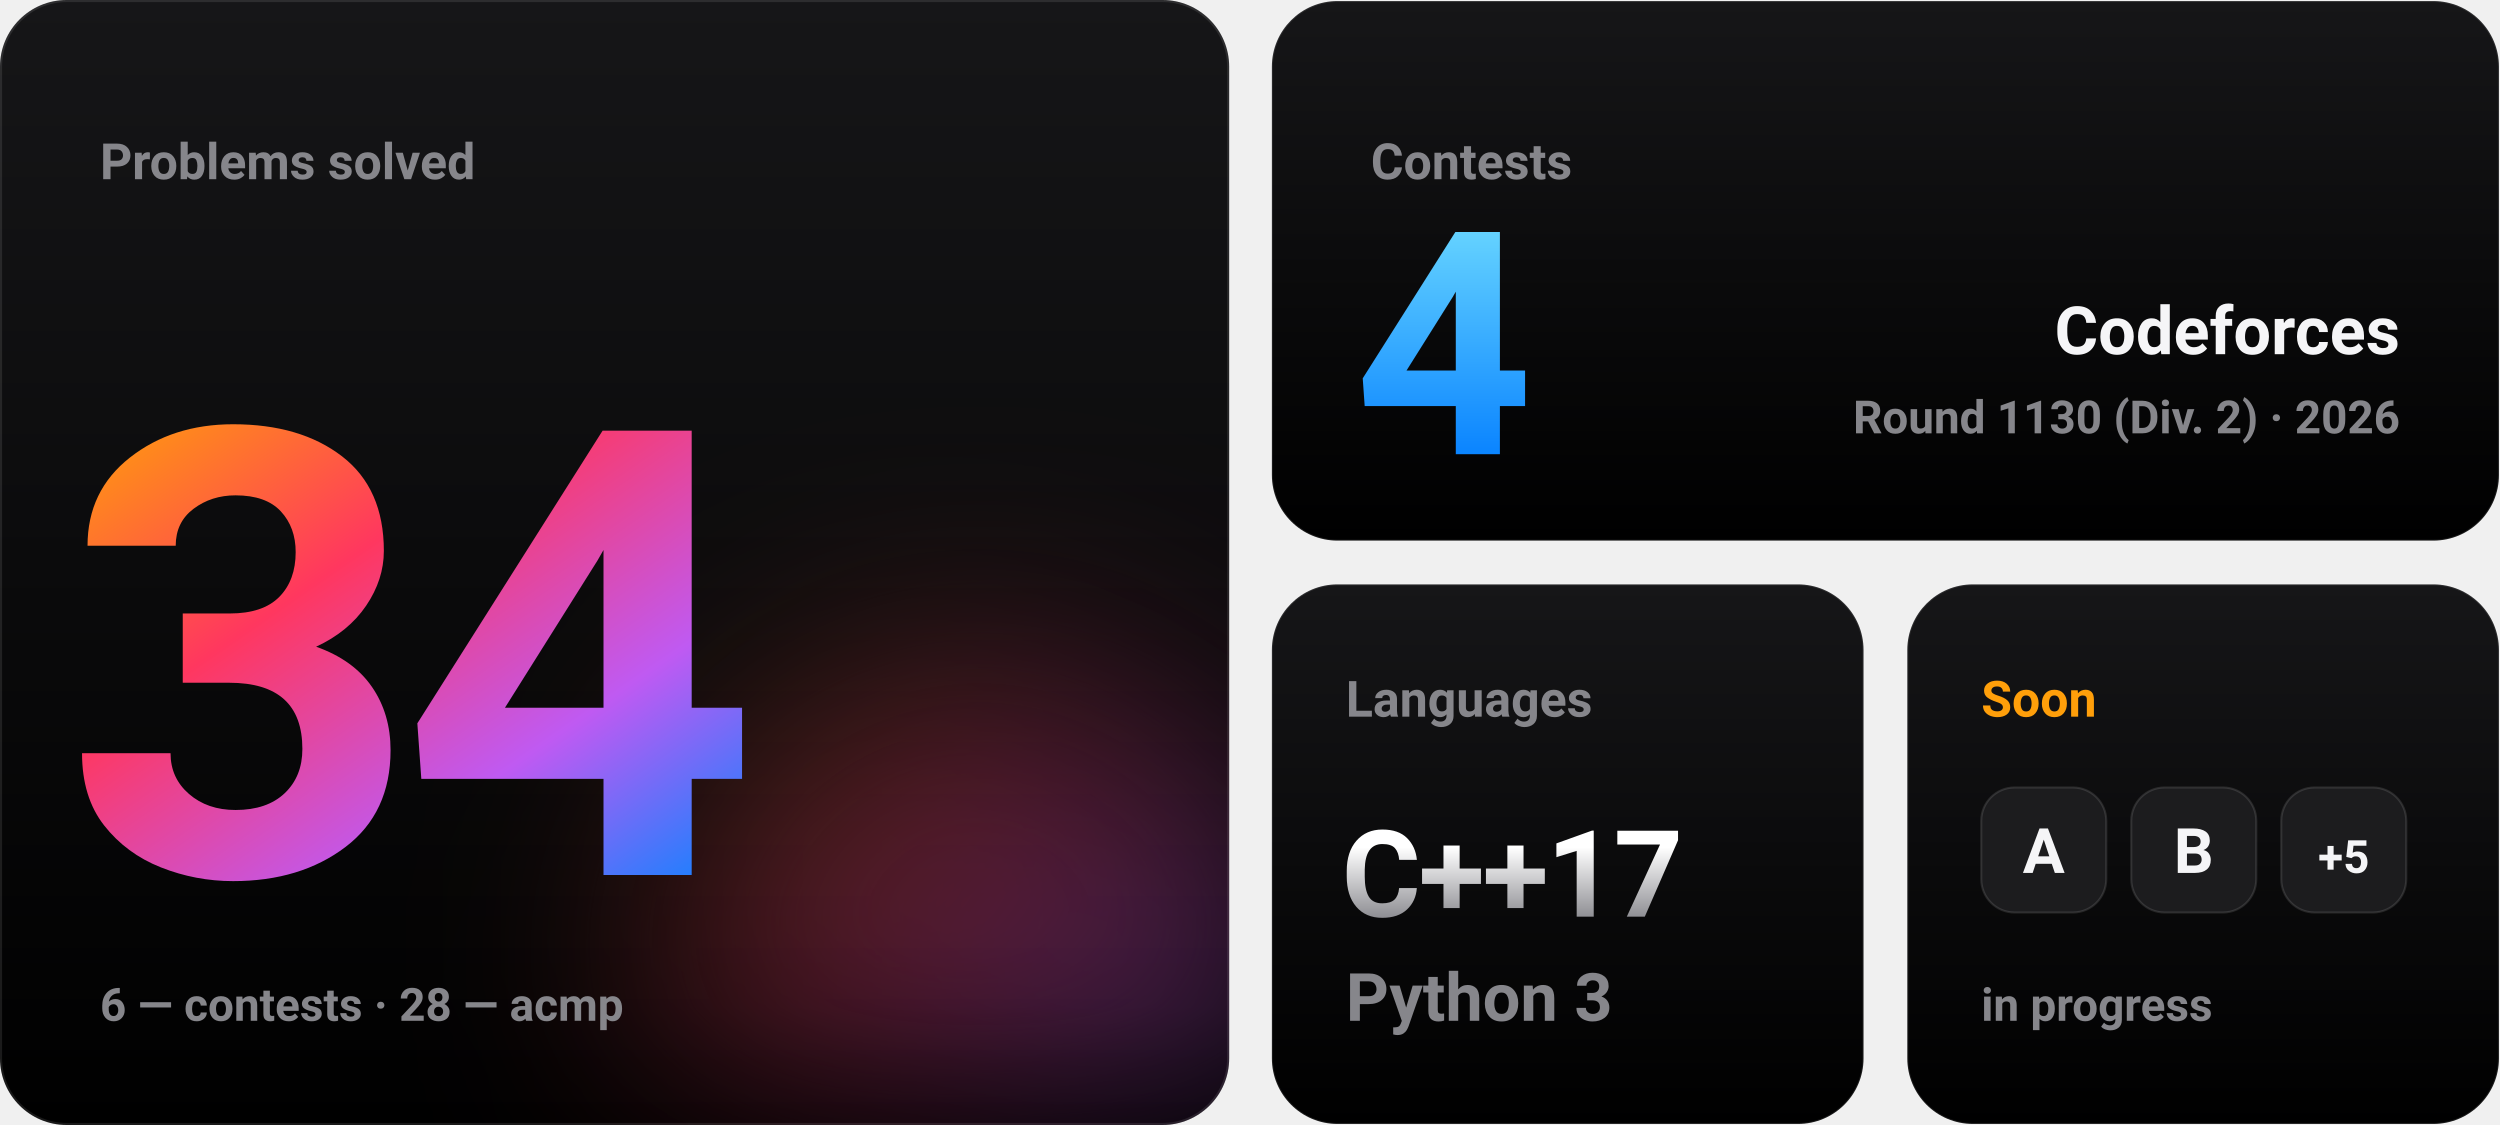
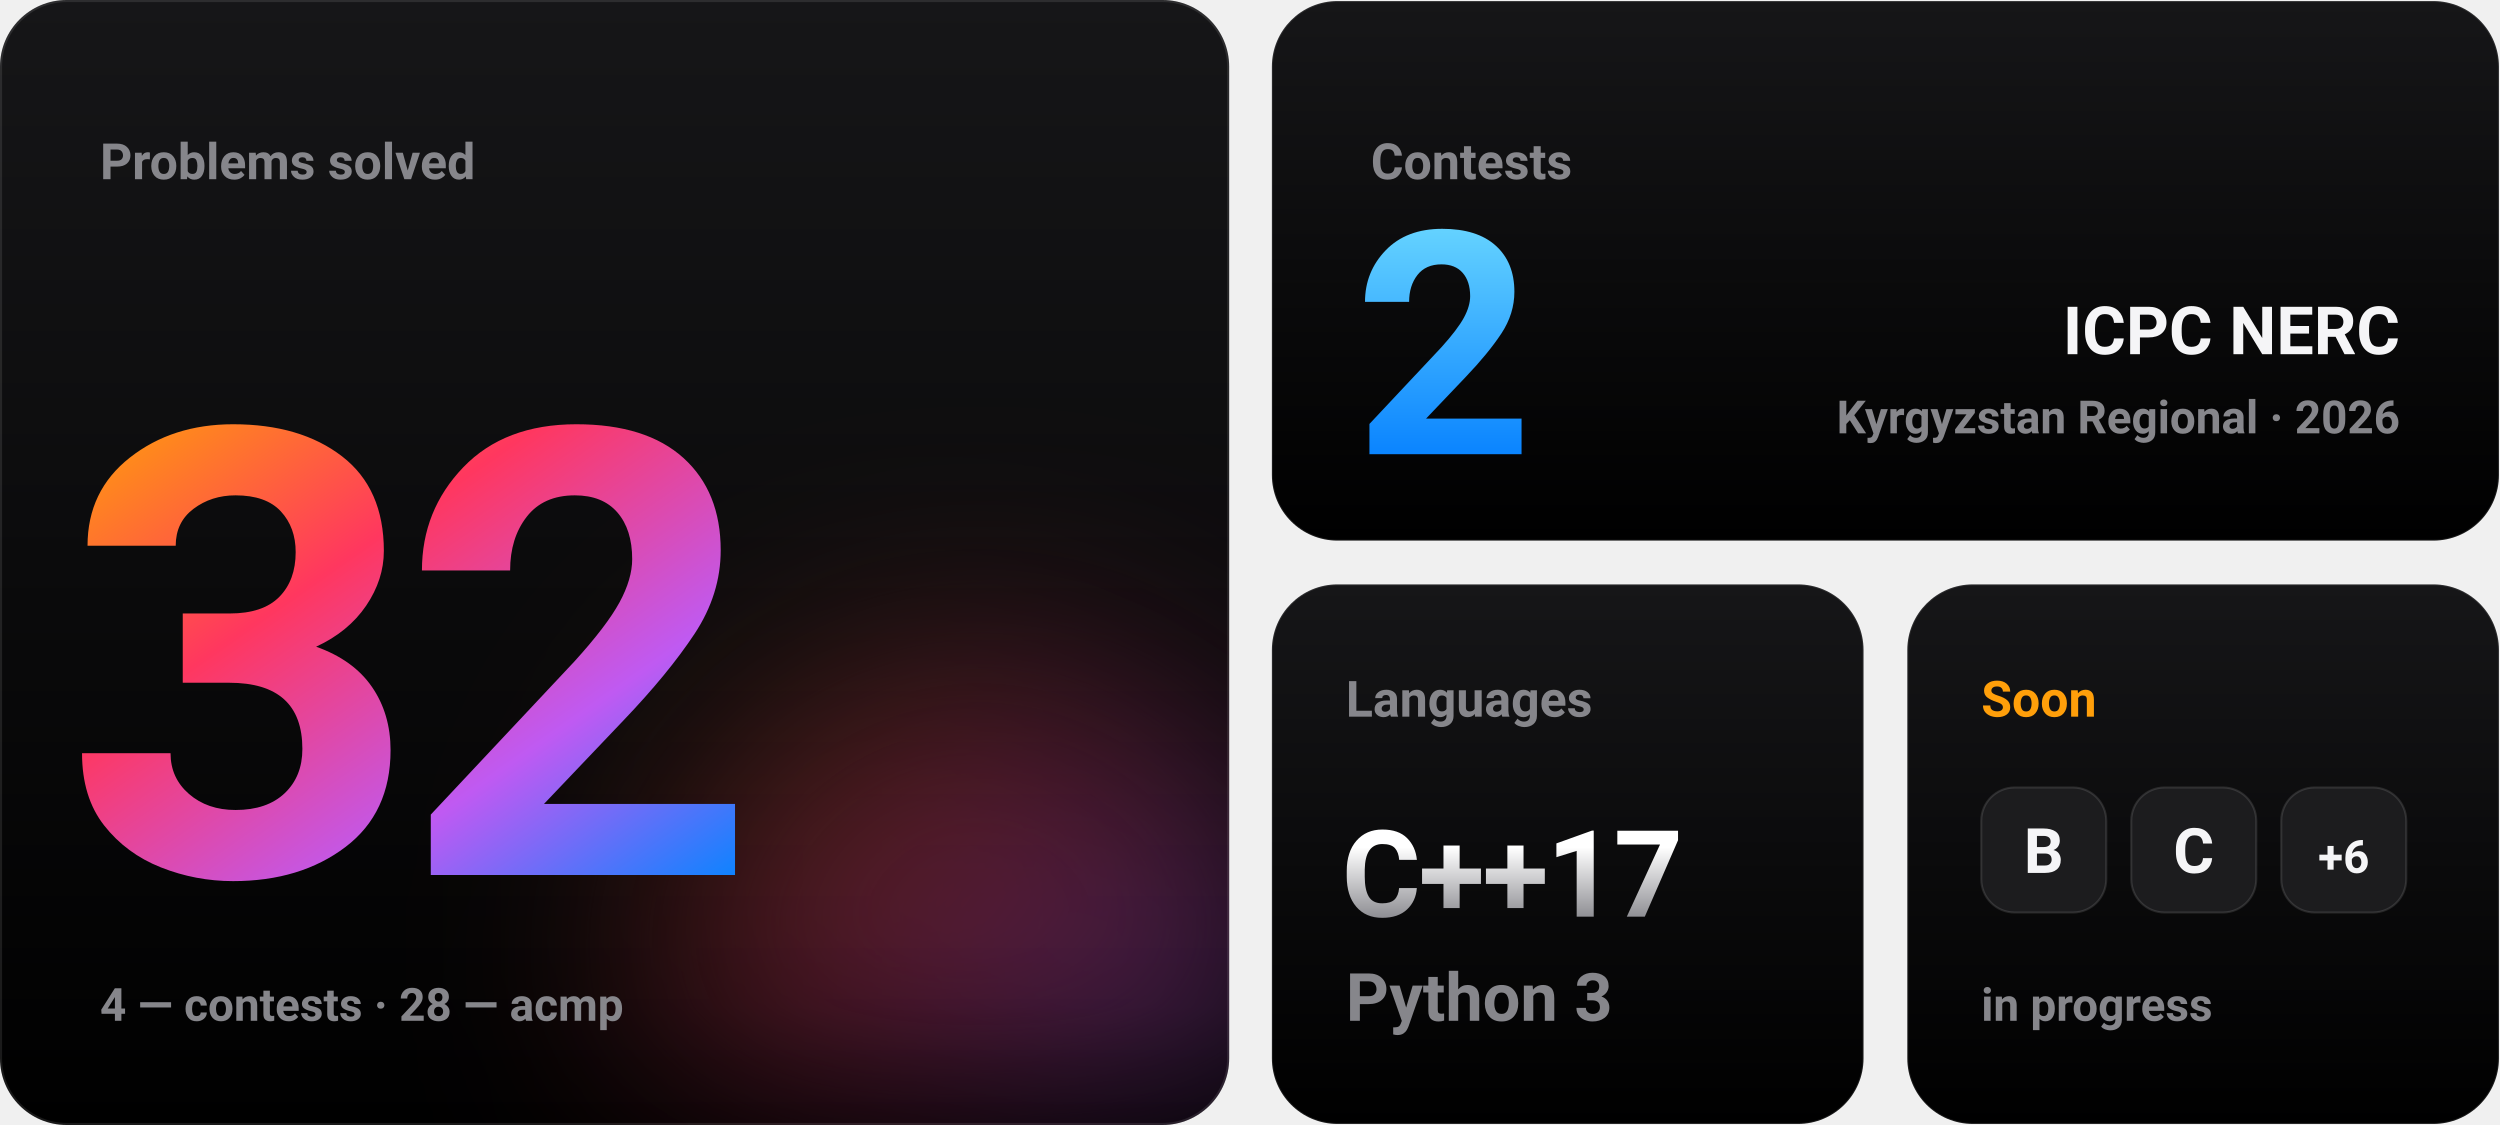
- <svg xmlns="http://www.w3.org/2000/svg" width="1200" height="540" viewBox="0 0 1200 540" role="img" aria-label="Problems solved: 34 (6 from contests, 28 from acmp). Contests: 4. Soon: A, B, C, D, E, F, G.">
+ <svg xmlns="http://www.w3.org/2000/svg" width="1200" height="540" viewBox="0 0 1200 540" role="img" aria-label="Problems solved: 32 (4 from contests, 28 from acmp). Contests: 2. Soon: B, C, D, E, F, G, H, I.">
  <defs>
    <linearGradient id="ai" x1="0" y1="0" x2="1" y2="1">
      <stop offset="0" stop-color="#ff9f0a" />
      <stop offset="0.35" stop-color="#ff375f" />
      <stop offset="0.7" stop-color="#bf5af2" />
      <stop offset="1" stop-color="#0a84ff" />
    </linearGradient>
    <linearGradient id="blue" x1="0" y1="0" x2="0" y2="1">
      <stop offset="0" stop-color="#64d2ff" />
      <stop offset="1" stop-color="#0a84ff" />
    </linearGradient>
    <linearGradient id="titanium" x1="0" y1="0" x2="0" y2="1">
      <stop offset="0.2" stop-color="#ffffff" />
      <stop offset="1" stop-color="#8e8e93" />
    </linearGradient>
    <linearGradient id="tile" x1="0" y1="0" x2="0" y2="1">
      <stop offset="0" stop-color="#161618" />
      <stop offset="1" stop-color="#000000" />
    </linearGradient>
    <filter id="blur" x="-100%" y="-100%" width="300%" height="300%">
      <feGaussianBlur stdDeviation="60" />
    </filter>
    <clipPath id="t1">
      <rect width="590" height="540" rx="32" />
    </clipPath>
  </defs>
  <g font-family="-apple-system, BlinkMacSystemFont, 'SF Pro Display', 'Segoe UI', Roboto, Helvetica, Arial, sans-serif">
    <g font-weight="600">
      <g clip-path="url(#t1)">
        <rect width="590" height="540" fill="url(#tile)" />
        <circle cx="470" cy="470" r="150" fill="url(#ai)" opacity="0.35" filter="url(#blur)">
          <animate attributeName="r" values="120;220;120" dur="5s" repeatCount="indefinite" calcMode="spline" keyTimes="0;0.5;1" keySplines="0.45 0 0.55 1;0.45 0 0.55 1" />
        </circle>
      </g>
      <rect x="0.5" y="0.5" width="589" height="539" rx="31.5" fill="none" stroke="#ffffff" stroke-opacity="0.1" />
      <text x="48" y="86" font-size="24" fill="#86868b">Problems solved</text>
      <g font-size="300" font-weight="700" letter-spacing="-10" fill="url(#ai)">
-         <text x="30" y="420" opacity="0">31<animate attributeName="opacity" values="0;1;0" keyTimes="0;0.000;0.250" calcMode="discrete" dur="0.8s" fill="freeze" />
+         <text x="30" y="420" opacity="0">29<animate attributeName="opacity" values="0;1;0" keyTimes="0;0.000;0.250" calcMode="discrete" dur="0.8s" fill="freeze" />
        </text>
-         <text x="30" y="420" opacity="0">32<animate attributeName="opacity" values="0;1;0" keyTimes="0;0.250;0.500" calcMode="discrete" dur="0.8s" fill="freeze" />
+         <text x="30" y="420" opacity="0">30<animate attributeName="opacity" values="0;1;0" keyTimes="0;0.250;0.500" calcMode="discrete" dur="0.8s" fill="freeze" />
        </text>
-         <text x="30" y="420" opacity="0">33<animate attributeName="opacity" values="0;1;0" keyTimes="0;0.500;0.750" calcMode="discrete" dur="0.8s" fill="freeze" />
+         <text x="30" y="420" opacity="0">31<animate attributeName="opacity" values="0;1;0" keyTimes="0;0.500;0.750" calcMode="discrete" dur="0.8s" fill="freeze" />
        </text>
-         <text x="30" y="420">34<animate attributeName="opacity" values="0;1" keyTimes="0;0.750" calcMode="discrete" dur="0.8s" fill="freeze" />
+         <text x="30" y="420">32<animate attributeName="opacity" values="0;1" keyTimes="0;0.750" calcMode="discrete" dur="0.8s" fill="freeze" />
        </text>
      </g>
-       <text x="48" y="490" font-size="22" fill="#86868b">6 — contests  ·  28 — acmp</text>
+       <text x="48" y="490" font-size="22" fill="#86868b">4 — contests  ·  28 — acmp</text>
      <rect x="610.5" y="0.5" width="589" height="259" rx="31.5" fill="url(#tile)" stroke="#ffffff" stroke-opacity="0.1" />
      <text x="658" y="86" font-size="24" fill="#86868b">Contests</text>
-       <text x="650" y="218" font-size="150" font-weight="700" letter-spacing="-4" fill="url(#blue)">4</text>
-       <text x="1152" y="170" font-size="32" font-weight="700" fill="#f5f5f7" text-anchor="end">Codeforces</text>
-       <text x="1152" y="208" font-size="22" fill="#86868b" text-anchor="end">Round 1130 (Div. 2) · 2026</text>
+       <text x="650" y="218" font-size="150" font-weight="700" letter-spacing="-4" fill="url(#blue)">2</text>
+       <text x="1152" y="170" font-size="32" font-weight="700" fill="#f5f5f7" text-anchor="end">ICPC NERC</text>
+       <text x="1152" y="208" font-size="22" fill="#86868b" text-anchor="end">Kyrgyzstan Regional · 2026</text>
      <rect x="610.5" y="280.5" width="284" height="259" rx="31.5" fill="url(#tile)" stroke="#ffffff" stroke-opacity="0.1" />
      <text x="646" y="344" font-size="24" fill="#86868b">Languages</text>
      <text x="644" y="440" font-size="58" font-weight="700" letter-spacing="-1" fill="url(#titanium)">C++17</text>
      <text x="646" y="490" font-size="32" fill="#86868b">Python 3</text>
      <rect x="915.5" y="280.5" width="284" height="259" rx="31.5" fill="url(#tile)" stroke="#ffffff" stroke-opacity="0.1" />
      <text x="951" y="344" font-size="24" fill="#ff9f0a">Soon</text>
      <rect x="951" y="378" width="60" height="60" rx="16" fill="#1c1c1e" stroke="#ffffff" stroke-opacity="0.12" />
-       <text x="981" y="419" font-size="30" font-weight="700" fill="#f5f5f7" text-anchor="middle">A</text>
+       <text x="981" y="419" font-size="30" font-weight="700" fill="#f5f5f7" text-anchor="middle">B</text>
      <rect x="1023" y="378" width="60" height="60" rx="16" fill="#1c1c1e" stroke="#ffffff" stroke-opacity="0.12" />
-       <text x="1053" y="419" font-size="30" font-weight="700" fill="#f5f5f7" text-anchor="middle">B</text>
+       <text x="1053" y="419" font-size="30" font-weight="700" fill="#f5f5f7" text-anchor="middle">C</text>
      <rect x="1095" y="378" width="60" height="60" rx="16" fill="#1c1c1e" stroke="#ffffff" stroke-opacity="0.12" />
-       <text x="1125" y="419" font-size="22" font-weight="700" fill="#f5f5f7" text-anchor="middle">+5</text>
+       <text x="1125" y="419" font-size="22" font-weight="700" fill="#f5f5f7" text-anchor="middle">+6</text>
      <text x="951" y="490" font-size="22" fill="#86868b">in progress</text>
    </g>
  </g>
</svg>
